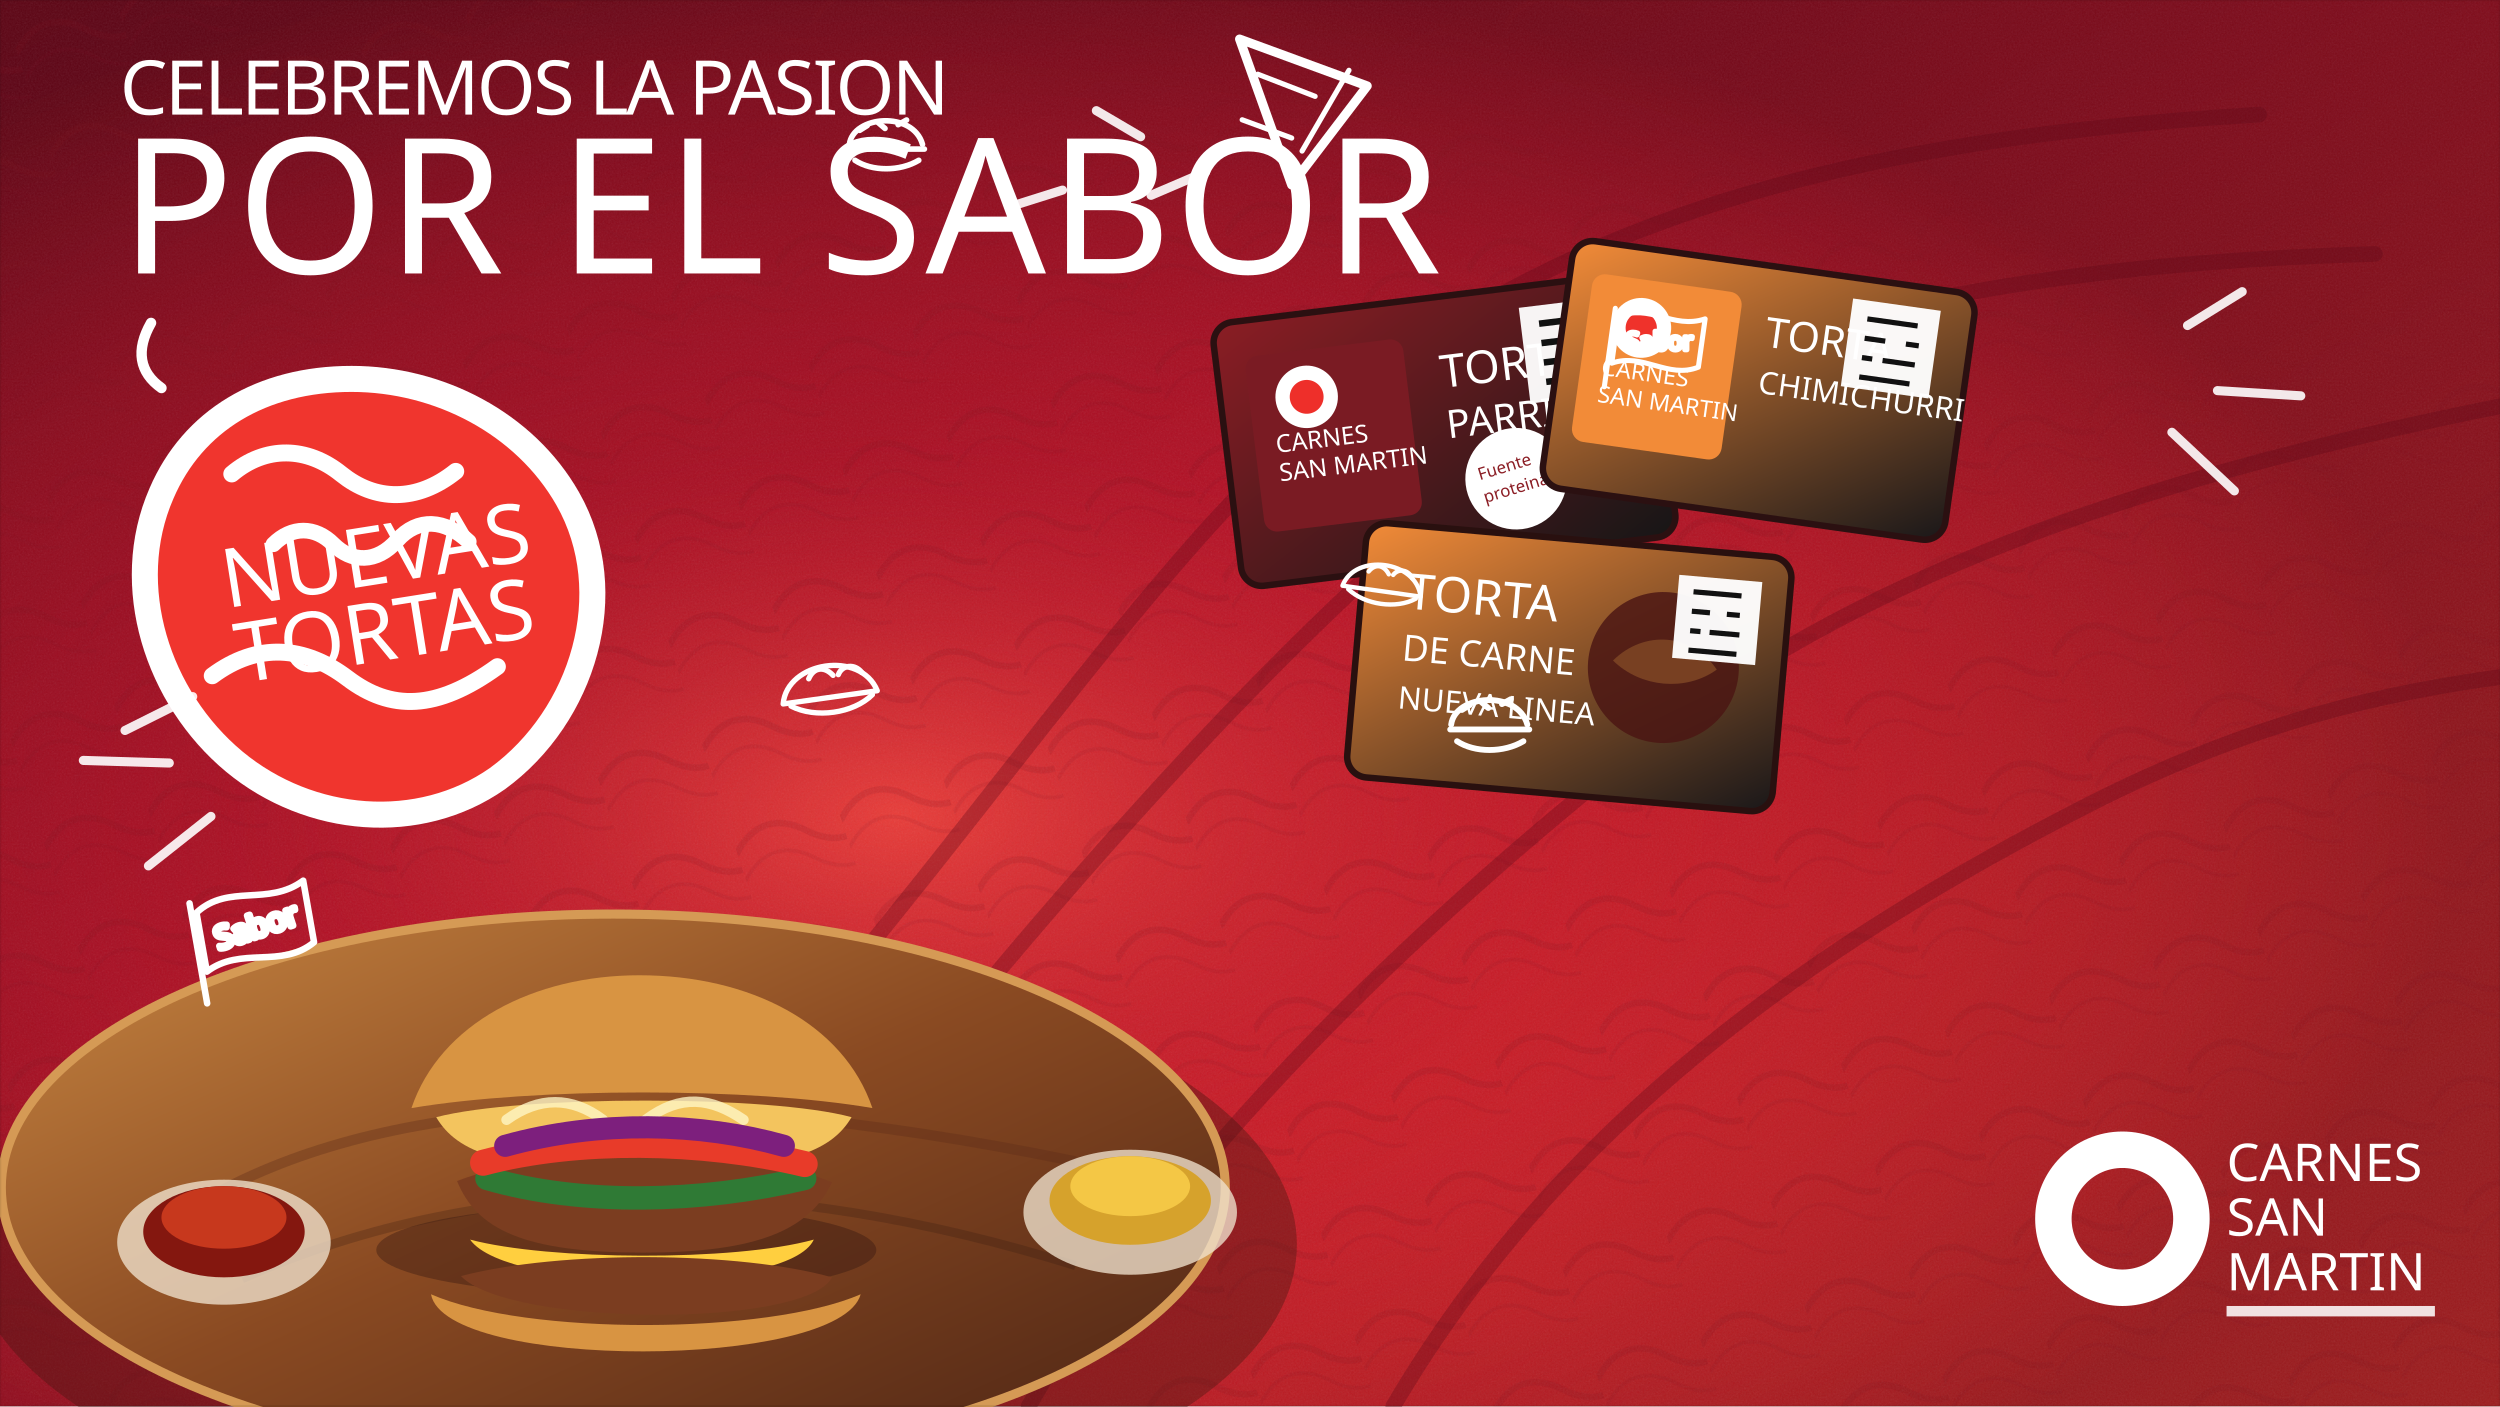
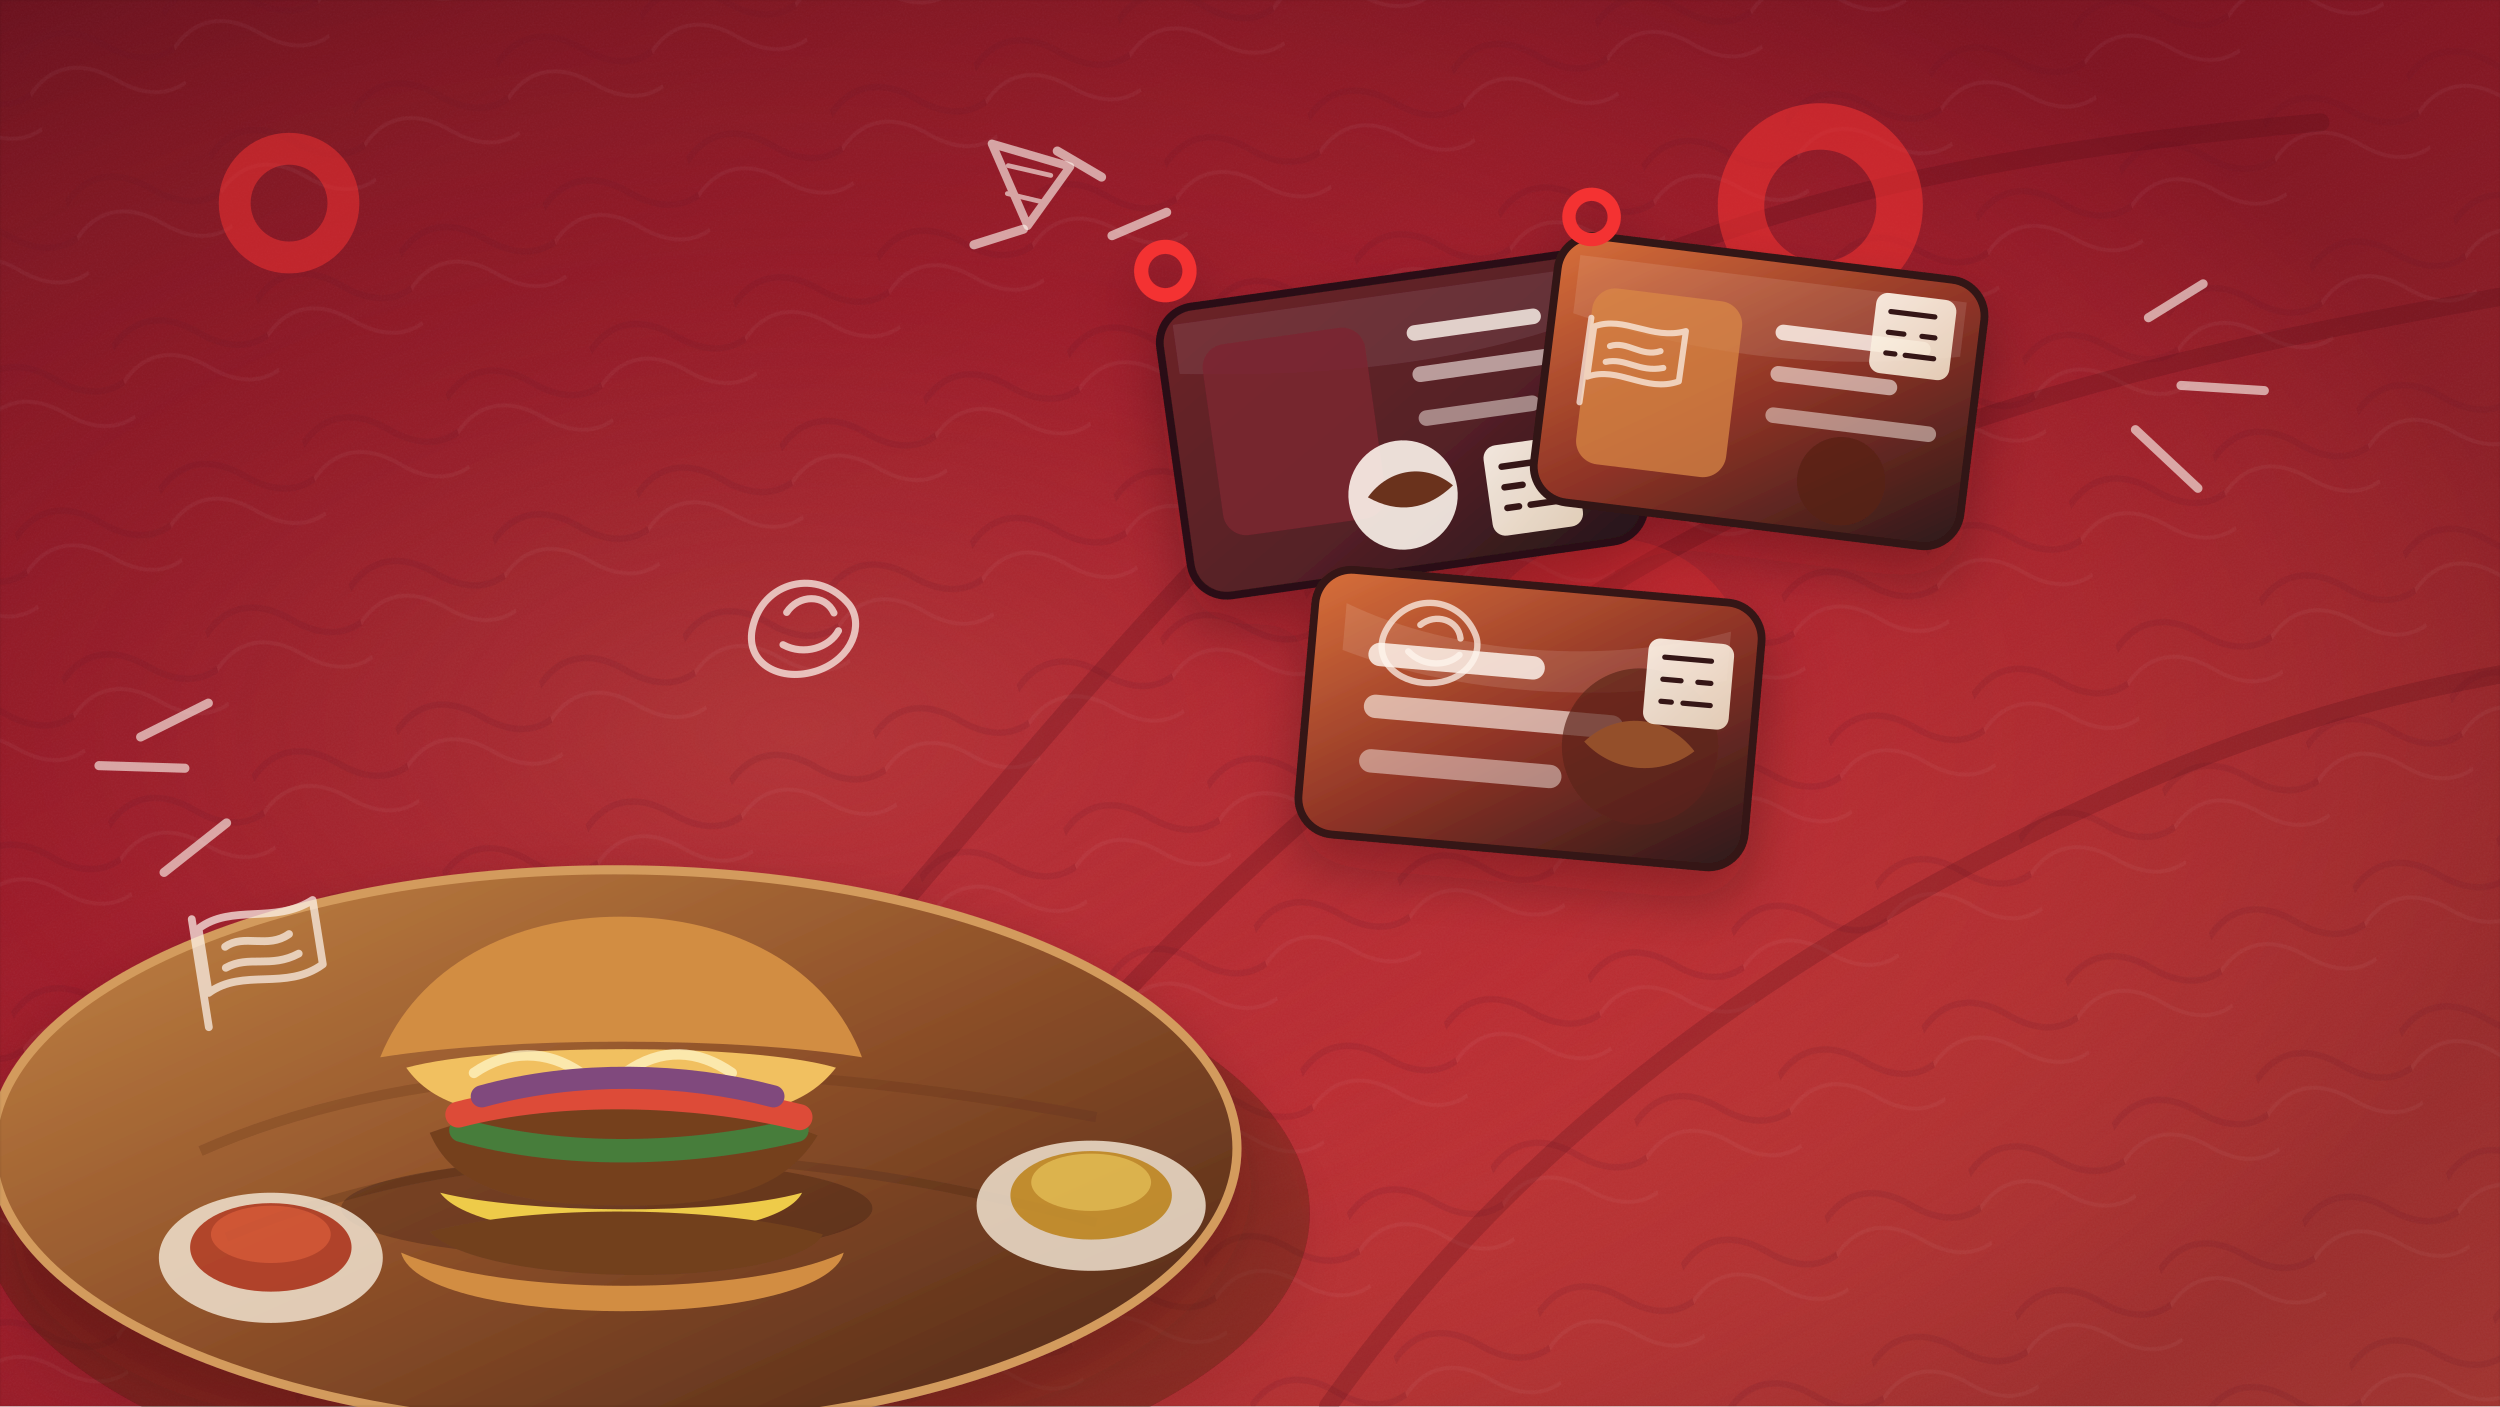
<svg xmlns="http://www.w3.org/2000/svg" viewBox="0 0 1920 1080" role="img" aria-labelledby="title desc">
  <defs>
    <linearGradient id="bg" x1="0" y1="0" x2="1" y2="1">
-       <stop offset="0" stop-color="#7b071b" />
-       <stop offset="0.45" stop-color="#b41125" />
-       <stop offset="1" stop-color="#ef322b" />
+       <stop offset="0" stop-color="#6f0d1d" />
+       <stop offset="0.48" stop-color="#a8192a" />
+       <stop offset="1" stop-color="#d94a3f" />
    </linearGradient>
-     <radialGradient id="spot" cx="36%" cy="58%" r="62%">
-       <stop offset="0" stop-color="#ff5143" stop-opacity="0.68" />
-       <stop offset="0.44" stop-color="#b9162a" stop-opacity="0.16" />
-       <stop offset="1" stop-color="#34020d" stop-opacity="0.44" />
+     <radialGradient id="softGlow" cx="32%" cy="52%" r="70%">
+       <stop offset="0" stop-color="#f2a36d" stop-opacity="0.2" />
+       <stop offset="0.48" stop-color="#c43d35" stop-opacity="0.12" />
+       <stop offset="1" stop-color="#3c0710" stop-opacity="0.36" />
    </radialGradient>
    <linearGradient id="wood" x1="0" y1="0" x2="1" y2="1">
-       <stop offset="0" stop-color="#c88742" />
-       <stop offset="0.48" stop-color="#8a4a22" />
-       <stop offset="1" stop-color="#4a2314" />
+       <stop offset="0" stop-color="#c58645" />
+       <stop offset="0.5" stop-color="#8e5029" />
+       <stop offset="1" stop-color="#4a2416" />
    </linearGradient>
-     <linearGradient id="packOrange" x1="0" y1="0" x2="1" y2="1">
-       <stop offset="0" stop-color="#f28b38" />
-       <stop offset="1" stop-color="#191719" />
+     <linearGradient id="packetA" x1="0" y1="0" x2="1" y2="1">
+       <stop offset="0" stop-color="#d8703a" />
+       <stop offset="0.52" stop-color="#8e3326" />
+       <stop offset="1" stop-color="#2b1819" />
    </linearGradient>
-     <linearGradient id="packWine" x1="0" y1="0" x2="1" y2="1">
-       <stop offset="0" stop-color="#8b1d24" />
-       <stop offset="1" stop-color="#161616" />
+     <linearGradient id="packetB" x1="0" y1="0" x2="1" y2="1">
+       <stop offset="0" stop-color="#6c2028" />
+       <stop offset="0.58" stop-color="#552026" />
+       <stop offset="1" stop-color="#241719" />
    </linearGradient>
+     <linearGradient id="paper" x1="0" y1="0" x2="1" y2="1">
+       <stop offset="0" stop-color="#fff7ec" />
+       <stop offset="1" stop-color="#f0ddc6" />
+     </linearGradient>
+     <filter id="softShadow" x="-30%" y="-30%" width="160%" height="160%">
+       <feDropShadow dx="0" dy="22" stdDeviation="22" flood-color="#24060a" flood-opacity="0.28" />
+     </filter>
    <filter id="grain" x="-10%" y="-10%" width="120%" height="120%">
-       <feTurbulence type="fractalNoise" baseFrequency="0.72" numOctaves="3" seed="7" />
+       <feTurbulence type="fractalNoise" baseFrequency="0.72" numOctaves="3" seed="11" />
      <feColorMatrix type="saturate" values="0" />
      <feComponentTransfer>
-         <feFuncA type="table" tableValues="0 0.16" />
+         <feFuncA type="table" tableValues="0 0.1" />
      </feComponentTransfer>
    </filter>
-     <pattern id="stripe" width="84" height="84" patternUnits="userSpaceOnUse" patternTransform="rotate(-18)">
-       <path d="M0 42 C18 24 38 24 56 42 S94 60 112 42" fill="none" stroke="#7d0b1d" stroke-width="5" stroke-linecap="round" opacity="0.36" />
-       <path d="M0 64 C18 46 38 46 56 64 S94 82 112 64" fill="none" stroke="#7d0b1d" stroke-width="3" stroke-linecap="round" opacity="0.25" />
+     <pattern id="waves" width="116" height="116" patternUnits="userSpaceOnUse" patternTransform="rotate(-18)">
+       <path d="M-10 58 C14 31 42 31 66 58 S118 85 142 58" fill="none" stroke="#651020" stroke-width="5" stroke-linecap="round" opacity="0.28" />
+       <path d="M-10 86 C14 59 42 59 66 86 S118 113 142 86" fill="none" stroke="#ffffff" stroke-width="3" stroke-linecap="round" opacity="0.08" />
    </pattern>
-     <g id="burgerDoodle" fill="none" stroke="#fff" stroke-width="6" stroke-linecap="round" stroke-linejoin="round">
-       <path d="M18 52 C22 21 86 16 96 52" />
-       <path d="M17 57 H98" />
-       <path d="M24 69 C42 81 72 81 92 69" />
-       <path d="M29 37 l8 -5 M49 29 l7 6 M70 31 l9 -5" />
+     <g id="ringLogo">
+       <circle cx="0" cy="0" r="58" fill="none" stroke="#f43232" stroke-width="34" />
    </g>
-     <g id="saborFlag" fill="none" stroke="#fff" stroke-width="5" stroke-linecap="round" stroke-linejoin="round">
-       <path d="M12 88 V10" />
-       <path d="M16 18 C44 0 71 23 101 8 V56 C73 72 45 49 16 64 Z" />
-       <text x="27" y="45" fill="#fff" font-family="Impact, Arial Black, sans-serif" font-size="24" transform="rotate(-8 56 40)">Sabor</text>
+     <g id="spark" fill="none" stroke="#fff7ef" stroke-linecap="round" stroke-linejoin="round" opacity="0.62">
+       <path d="M0 0 l62 28 l-42 44 z" stroke-width="7" />
+       <path d="M11 20 l34 13 M7 43 l28 11" stroke-width="4" />
    </g>
-     <g id="panDoodle" fill="none" stroke="#fff" stroke-width="5" stroke-linecap="round" stroke-linejoin="round">
-       <path d="M15 62 C24 23 94 22 104 62 Z" />
-       <path d="M22 65 C43 80 79 80 99 65" />
-       <path d="M42 42 C48 32 58 32 65 42" />
-       <path d="M70 42 C75 33 87 34 92 43" />
+     <g id="meatDoodle" fill="none" stroke="#fff7ef" stroke-width="7" stroke-linecap="round" stroke-linejoin="round" opacity="0.72">
+       <path d="M18 63 C34 16 92 12 116 52 C128 73 112 105 76 112 C39 119 7 96 18 63 Z" />
+       <path d="M54 51 C68 35 94 38 100 58" />
+       <path d="M46 82 C65 96 91 91 102 76" />
+     </g>
+     <g id="plainFlag" fill="none" stroke="#fff7ef" stroke-width="6" stroke-linecap="round" stroke-linejoin="round" opacity="0.7">
+       <path d="M0 92 V8" />
+       <path d="M4 16 C32 1 62 22 94 8 V58 C63 74 33 51 4 66 Z" />
+       <path d="M22 33 C38 25 54 40 72 31" />
+       <path d="M20 49 C39 42 54 55 77 47" />
    </g>
  </defs>
  <rect width="1920" height="1080" fill="url(#bg)" />
-   <rect width="1920" height="1080" fill="url(#spot)" />
-   <rect width="1920" height="1080" fill="url(#stripe)" opacity="0.42" />
-   <rect width="1920" height="1080" filter="url(#grain)" opacity="0.55" />
-   <g opacity="0.32" fill="none" stroke="#5a0716" stroke-width="12" stroke-linecap="round">
-     <path d="M380 1030 C620 820 760 595 920 414 C1120 188 1370 110 1735 88" />
-     <path d="M500 1080 C700 820 872 610 1040 452 C1224 278 1450 206 1824 195" />
-     <path d="M790 1080 C900 890 1086 712 1260 574 C1420 447 1630 370 1920 312" />
-     <path d="M1070 1080 C1198 862 1396 724 1604 618 C1730 554 1832 532 1920 520" />
+   <rect width="1920" height="1080" fill="url(#softGlow)" />
+   <rect width="1920" height="1080" fill="url(#waves)" opacity="0.52" />
+   <rect width="1920" height="1080" filter="url(#grain)" opacity="0.52" />
+   <g opacity="0.22" fill="none" stroke="#4c0714" stroke-width="14" stroke-linecap="round">
+     <path d="M338 1062 C602 830 742 620 934 420 C1142 203 1408 126 1782 94" />
+     <path d="M610 1080 C756 862 918 690 1110 538 C1324 368 1550 292 1920 228" />
+     <path d="M1020 1080 C1184 850 1398 715 1606 618 C1742 555 1842 532 1920 518" />
  </g>
-   <g transform="translate(92 88)">
-     <text x="0" y="0" fill="#fff" font-family="Arial Black, Impact, sans-serif" font-size="58" letter-spacing="-2">CELEBREMOS LA PASION</text>
-     <text x="0" y="122" fill="#fff" font-family="Impact, Arial Black, sans-serif" font-size="145" letter-spacing="2">POR EL SABOR</text>
-     <path d="M24 160 C12 181 15 198 32 210" fill="none" stroke="#fff" stroke-width="8" stroke-linecap="round" />
-     <path d="M860 -58 l98 36 l-58 76 z" fill="none" stroke="#fff" stroke-width="7" stroke-linejoin="round" />
-     <path d="M874 -31 l44 17 M862 4 l38 14 M944 -34 l-36 62" stroke="#fff" stroke-width="4" stroke-linecap="round" />
+   <g transform="translate(1398 158)" opacity="0.56">
+     <use href="#ringLogo" transform="scale(1.05)" />
  </g>
-   <g transform="translate(98 286)">
-     <path d="M172 5 C239 5 305 39 338 97 C379 169 350 264 284 312 C224 354 140 347 82 299 C23 250 -5 164 26 93 C50 37 103 5 172 5 Z" fill="#f0352e" stroke="#fff" stroke-width="20" />
-     <path d="M80 78 C106 56 138 57 164 78 S222 100 252 76" fill="none" stroke="#fff" stroke-width="13" stroke-linecap="round" />
-     <path d="M65 233 C100 207 136 210 169 235 S237 260 284 226" fill="none" stroke="#fff" stroke-width="13" stroke-linecap="round" />
-     <path d="M112 132 C126 118 144 118 158 132 S191 147 207 129 S244 113 262 130" fill="none" stroke="#fff" stroke-width="12" stroke-linecap="round" />
-     <text x="74" y="163" fill="#fff" font-family="Arial Black, Impact, sans-serif" font-size="63" transform="rotate(-9 190 160)">NUEVAS</text>
-     <text x="85" y="222" fill="#fff" font-family="Arial Black, Impact, sans-serif" font-size="64" transform="rotate(-9 192 220)">TORTAS</text>
+   <g transform="translate(222 156)" opacity="0.52">
+     <use href="#ringLogo" transform="scale(.72)" />
  </g>
-   <g transform="translate(942 150)">
-     <g transform="rotate(-7 250 180)">
-       <rect x="0" y="68" width="336" height="204" rx="16" fill="url(#packWine)" stroke="#2b1011" stroke-width="5" />
-       <rect x="22" y="96" width="122" height="136" rx="10" fill="#7a1b23" />
-       <circle cx="66" cy="132" r="24" fill="#fff" />
-       <circle cx="66" cy="132" r="13" fill="#ee2f2a" />
-       <text x="38" y="172" fill="#fff" font-family="Arial Black, sans-serif" font-size="19">CARNES</text>
-       <text x="38" y="194" fill="#fff" font-family="Arial Black, sans-serif" font-size="19">SAN MARTIN</text>
-       <text x="170" y="138" fill="#fff" font-family="Arial Black, sans-serif" font-size="35">TORTA</text>
-       <text x="170" y="177" fill="#fff" font-family="Arial Black, sans-serif" font-size="30">PARRILLERA</text>
-       <rect x="236" y="84" width="74" height="74" fill="#fff" opacity="0.95" />
-       <path d="M250 98 h45 M250 113 h18 M282 113 h12 M250 128 h9 M267 128 h29 M250 143 h44" stroke="#111" stroke-width="5" />
-       <circle cx="218" cy="214" r="39" fill="#fff" />
-       <text x="191" y="207" fill="#8b1d24" font-family="Arial Black, sans-serif" font-size="13" transform="rotate(-10 218 214)">Fuente</text>
-       <text x="190" y="225" fill="#8b1d24" font-family="Arial Black, sans-serif" font-size="13" transform="rotate(-10 218 214)">proteina</text>
+   <g transform="translate(1236 522)" opacity="0.28">
+     <use href="#ringLogo" transform="scale(1.45)" />
+   </g>
+   <g transform="translate(884 124)" filter="url(#softShadow)">
+     <g transform="rotate(-8 262 190)">
+       <rect x="16" y="80" width="352" height="224" rx="28" fill="url(#packetB)" stroke="#2a1114" stroke-width="6" />
+       <path d="M28 92 H356 V128 C258 152 151 150 28 130 Z" fill="#ffffff" opacity="0.08" />
+       <rect x="46" y="112" width="126" height="148" rx="18" fill="#7b2630" opacity="0.82" />
+       <use href="#ringLogo" x="88" y="157" transform="scale(.32)" />
+       <rect x="205" y="118" width="104" height="12" rx="6" fill="#fff7ef" opacity="0.8" />
+       <rect x="205" y="150" width="128" height="12" rx="6" fill="#fff7ef" opacity="0.58" />
+       <rect x="205" y="184" width="94" height="12" rx="6" fill="#fff7ef" opacity="0.48" />
+       <rect x="250" y="218" width="70" height="70" rx="10" fill="url(#paper)" opacity="0.92" />
+       <path d="M263 235 h41 M263 251 h14 M292 251 h14 M263 267 h9 M281 267 h25" stroke="#351617" stroke-width="5" stroke-linecap="round" />
+       <circle cx="185" cy="246" r="42" fill="#fff7ef" opacity="0.88" />
+       <path d="M158 244 C177 224 206 224 224 244 C202 260 179 260 158 244 Z" fill="#6a321f" />
    </g>
-     <g transform="translate(250 14) rotate(8 230 160)">
-       <rect x="0" y="50" width="312" height="192" rx="16" fill="url(#packOrange)" stroke="#2b1011" stroke-width="5" />
-       <rect x="18" y="74" width="116" height="130" rx="10" fill="#f28b38" />
-       <circle cx="60" cy="111" r="23" fill="#fff" />
-       <circle cx="60" cy="111" r="12" fill="#ef322b" />
-       <text x="34" y="151" fill="#fff" font-family="Arial Black, sans-serif" font-size="18">CARNES</text>
-       <text x="34" y="172" fill="#fff" font-family="Arial Black, sans-serif" font-size="18">SAN MARTIN</text>
-       <text x="155" y="112" fill="#fff" font-family="Arial Black, sans-serif" font-size="32">TORTA</text>
-       <text x="155" y="148" fill="#fff" font-family="Arial Black, sans-serif" font-size="24">CHIMICHURRI</text>
-       <rect x="218" y="66" width="68" height="68" fill="#fff" opacity="0.96" />
-       <path d="M231 80 h39 M231 95 h16 M263 95 h10 M231 110 h8 M247 110 h25 M231 125 h39" stroke="#111" stroke-width="4" />
+     <g transform="translate(300 26) rotate(7 220 170)">
+       <rect x="0" y="54" width="330" height="206" rx="28" fill="url(#packetA)" stroke="#321514" stroke-width="6" />
+       <path d="M16 70 H315 V112 C210 136 111 135 16 115 Z" fill="#fff7ef" opacity="0.11" />
+       <rect x="30" y="92" width="116" height="136" rx="18" fill="#d98745" opacity="0.74" />
+       <use href="#ringLogo" x="70" y="133" transform="scale(.3)" />
+       <rect x="172" y="104" width="120" height="12" rx="6" fill="#fff7ef" opacity="0.82" />
+       <rect x="172" y="136" width="98" height="12" rx="6" fill="#fff7ef" opacity="0.58" />
+       <rect x="172" y="168" width="132" height="12" rx="6" fill="#fff7ef" opacity="0.48" />
+       <circle cx="236" cy="218" r="34" fill="#572015" opacity="0.72" />
+       <rect x="246" y="70" width="62" height="62" rx="9" fill="url(#paper)" opacity="0.9" />
+       <path d="M258 84 h34 M258 100 h12 M284 100 h10 M258 116 h7 M273 116 h22" stroke="#351617" stroke-width="4" stroke-linecap="round" />
    </g>
-     <g transform="translate(96 242) rotate(5 230 160)">
-       <rect x="0" y="28" width="328" height="196" rx="16" fill="url(#packOrange)" stroke="#29100f" stroke-width="5" />
-       <text x="35" y="92" fill="#fff" font-family="Arial Black, sans-serif" font-size="38">TORTA</text>
-       <text x="35" y="132" fill="#fff" font-family="Arial Black, sans-serif" font-size="28">DE CARNE</text>
-       <text x="35" y="169" fill="#fff" font-family="Arial Black, sans-serif" font-size="24">NUEVA LINEA</text>
-       <circle cx="236" cy="120" r="58" fill="#4a1512" opacity="0.82" />
-       <path d="M197 118 C219 92 256 92 277 118 C255 137 220 137 197 118 Z" fill="#784022" />
-       <rect x="242" y="48" width="64" height="64" fill="#fff" opacity="0.96" />
-       <path d="M254 60 h37 M254 75 h14 M281 75 h10 M254 90 h8 M269 90 h23 M254 105 h37" stroke="#111" stroke-width="4" />
+     <g transform="translate(118 292) rotate(5 220 150)">
+       <rect x="0" y="38" width="344" height="204" rx="28" fill="url(#packetA)" stroke="#351514" stroke-width="6" />
+       <path d="M24 64 C108 96 226 95 320 60 L320 98 C214 126 106 124 24 100 Z" fill="#fff7ef" opacity="0.12" />
+       <rect x="44" y="92" width="136" height="18" rx="9" fill="#fff7ef" opacity="0.82" />
+       <rect x="44" y="132" width="200" height="18" rx="9" fill="#fff7ef" opacity="0.62" />
+       <rect x="44" y="174" width="156" height="18" rx="9" fill="#fff7ef" opacity="0.46" />
+       <circle cx="258" cy="154" r="60" fill="#5d2419" opacity="0.7" />
+       <path d="M215 154 C238 128 276 128 300 154 C276 176 239 176 215 154 Z" fill="#94502b" />
+       <rect x="258" y="70" width="66" height="66" rx="9" fill="url(#paper)" opacity="0.9" />
+       <path d="M271 84 h36 M271 101 h14 M298 101 h10 M271 118 h8 M288 118 h21" stroke="#351617" stroke-width="4" stroke-linecap="round" />
    </g>
  </g>
-   <g transform="translate(66 642)">
-     <ellipse cx="420" cy="314" rx="510" ry="226" fill="#3b160d" opacity="0.36" />
-     <ellipse cx="405" cy="270" rx="470" ry="210" fill="url(#wood)" stroke="#d59a55" stroke-width="7" />
-     <path d="M90 280 C220 205 430 182 760 250" fill="none" stroke="#5b2a16" stroke-width="8" opacity="0.34" />
-     <path d="M120 340 C310 256 530 258 760 330" fill="none" stroke="#2e160d" stroke-width="7" opacity="0.24" />
-     <g transform="translate(250 92)">
-       <ellipse cx="165" cy="226" rx="192" ry="35" fill="#2b120d" opacity="0.36" />
-       <path d="M0 117 C22 52 94 15 175 15 C260 15 332 52 354 117 C261 101 95 101 0 117 Z" fill="#d89442" />
-       <path d="M19 124 C84 107 276 107 338 124 C322 151 288 165 178 165 C69 165 35 151 19 124 Z" fill="#f3c45e" />
-       <path d="M35 173 C114 143 251 144 323 174 C306 210 267 228 178 228 C86 228 50 210 35 173 Z" fill="#7b3d20" />
-       <path d="M45 218 C105 234 248 235 309 218 C290 260 74 259 45 218 Z" fill="#ffcf3f" />
-       <path d="M38 246 C115 226 252 227 323 247 C303 286 75 285 38 246 Z" fill="#7b3d20" />
-       <path d="M15 260 C88 292 274 291 345 260 C329 318 26 319 15 260 Z" fill="#d89442" />
-       <path d="M73 126 C98 108 123 108 147 126 M180 126 C207 106 230 109 255 126" fill="none" stroke="#fff7c7" stroke-width="8" stroke-linecap="round" opacity="0.78" />
-       <path d="M58 171 C130 192 222 190 302 171" fill="none" stroke="#2f7a35" stroke-width="18" stroke-linecap="round" />
-       <path d="M55 159 C126 140 223 141 302 160" fill="none" stroke="#e83b29" stroke-width="20" stroke-linecap="round" />
-       <path d="M72 146 C144 126 222 128 286 146" fill="none" stroke="#7d1f7d" stroke-width="17" stroke-linecap="round" />
+   <g transform="translate(42 604)" filter="url(#softShadow)">
+     <ellipse cx="454" cy="328" rx="510" ry="228" fill="#2d120e" opacity="0.28" />
+     <ellipse cx="430" cy="278" rx="478" ry="214" fill="url(#wood)" stroke="#d39b5d" stroke-width="7" />
+     <path d="M112 280 C256 216 476 194 800 254" fill="none" stroke="#5b2a16" stroke-width="8" opacity="0.24" />
+     <path d="M132 346 C326 265 548 267 800 335" fill="none" stroke="#2e160d" stroke-width="7" opacity="0.18" />
+     <g transform="translate(250 86)">
+       <ellipse cx="174" cy="238" rx="204" ry="38" fill="#27100d" opacity="0.28" />
+       <path d="M0 122 C28 52 102 14 184 14 C270 14 344 52 370 122 C272 106 100 106 0 122 Z" fill="#d28d43" />
+       <path d="M20 130 C90 111 286 111 350 130 C328 158 294 172 186 172 C76 172 40 158 20 130 Z" fill="#f1c060" />
+       <path d="M38 180 C118 150 262 152 336 182 C314 218 276 236 186 236 C94 236 54 218 38 180 Z" fill="#74401f" />
+       <path d="M46 226 C110 242 260 244 324 226 C302 270 78 270 46 226 Z" fill="#eecb49" />
+       <path d="M38 256 C118 234 264 236 340 258 C318 300 78 300 38 256 Z" fill="#72401f" />
+       <path d="M16 272 C94 306 282 306 356 272 C340 332 32 332 16 272 Z" fill="#d28d43" />
+       <path d="M72 134 C98 116 128 116 154 134 M188 134 C216 114 244 116 270 134" fill="none" stroke="#fff5c7" stroke-width="8" stroke-linecap="round" opacity="0.74" />
+       <path d="M62 178 C140 200 238 198 320 178" fill="none" stroke="#477d3b" stroke-width="18" stroke-linecap="round" />
+       <path d="M60 166 C136 146 240 148 322 168" fill="none" stroke="#dd4b38" stroke-width="20" stroke-linecap="round" />
+       <path d="M78 152 C150 132 234 134 302 152" fill="none" stroke="#80487d" stroke-width="17" stroke-linecap="round" />
    </g>
-     <g transform="translate(36 238)">
-       <ellipse cx="70" cy="74" rx="82" ry="48" fill="#efe2cd" opacity="0.78" />
-       <ellipse cx="70" cy="66" rx="62" ry="35" fill="#84170f" />
-       <ellipse cx="70" cy="55" rx="48" ry="24" fill="#c7381d" />
+     <g transform="translate(92 286)" opacity="0.84">
+       <ellipse cx="74" cy="76" rx="86" ry="50" fill="#f1e3cf" />
+       <ellipse cx="74" cy="68" rx="62" ry="34" fill="#b6402b" />
+       <ellipse cx="74" cy="58" rx="46" ry="22" fill="#d95536" />
    </g>
-     <g transform="translate(730 214)">
-       <ellipse cx="72" cy="75" rx="82" ry="48" fill="#efe2cd" opacity="0.78" />
-       <ellipse cx="72" cy="66" rx="62" ry="34" fill="#d6a22c" />
-       <ellipse cx="72" cy="55" rx="46" ry="23" fill="#f4c745" />
+     <g transform="translate(720 246)" opacity="0.84">
+       <ellipse cx="76" cy="76" rx="88" ry="50" fill="#f1e3cf" />
+       <ellipse cx="76" cy="68" rx="62" ry="34" fill="#d09a32" />
+       <ellipse cx="76" cy="58" rx="46" ry="22" fill="#f0c957" />
    </g>
  </g>
-   <use href="#saborFlag" x="132" y="686" transform="rotate(-10 132 686)" />
-   <use href="#saborFlag" x="1580" y="292" transform="scale(.78) rotate(8 1580 292)" />
-   <use href="#burgerDoodle" x="888" y="102" transform="scale(.72)" />
-   <use href="#burgerDoodle" x="1468" y="690" transform="scale(.75)" />
-   <use href="#panDoodle" x="710" y="600" transform="scale(.82) rotate(-8 710 600)" />
-   <use href="#panDoodle" x="1510" y="598" transform="scale(.68) rotate(8 1510 598)" />
-   <g fill="none" stroke="#fff" stroke-width="7" stroke-linecap="round" opacity="0.9">
-     <path d="M842 85 l34 20 M816 146 l-38 12 M884 150 l42 -18" />
-     <path d="M148 535 l-52 26 M130 586 l-66 -2 M162 627 l-48 38" />
-     <path d="M1680 250 l42 -26 M1703 300 l64 4 M1668 332 l48 45" />
+   <use href="#plainFlag" x="146" y="698" transform="rotate(-9 146 698)" />
+   <use href="#plainFlag" x="1568" y="305" transform="scale(.78) rotate(8 1568 305)" />
+   <use href="#meatDoodle" x="714" y="560" transform="scale(.78) rotate(-8 714 560)" />
+   <use href="#meatDoodle" x="1514" y="626" transform="scale(.7) rotate(10 1514 626)" />
+   <use href="#spark" x="828" y="120" transform="scale(.92) rotate(-8 828 120)" />
+   <g fill="none" stroke="#fff7ef" stroke-width="7" stroke-linecap="round" opacity="0.62">
+     <path d="M812 116 l34 20 M786 176 l-38 12 M854 181 l42 -18" />
+     <path d="M160 540 l-52 26 M142 590 l-66 -2 M174 632 l-48 38" />
+     <path d="M1650 244 l42 -26 M1675 296 l64 4 M1640 330 l48 45" />
  </g>
-   <g transform="translate(1552 858)">
-     <circle cx="78" cy="78" r="53" fill="none" stroke="#fff" stroke-width="28" />
-     <text x="158" y="49" fill="#fff" font-family="Arial Black, sans-serif" font-size="40">CARNES</text>
-     <text x="158" y="91" fill="#fff" font-family="Arial Black, sans-serif" font-size="40">SAN</text>
-     <text x="158" y="133" fill="#fff" font-family="Arial Black, sans-serif" font-size="40">MARTIN</text>
-     <rect x="158" y="145" width="160" height="8" fill="#fff" opacity="0.86" />
-   </g>
-   <rect x="0" y="0" width="1920" height="1080" fill="none" stroke="#000" stroke-opacity="0.08" stroke-width="2" />
+   <rect x="0" y="0" width="1920" height="1080" fill="none" stroke="#000" stroke-opacity="0.05" stroke-width="2" />
</svg>
